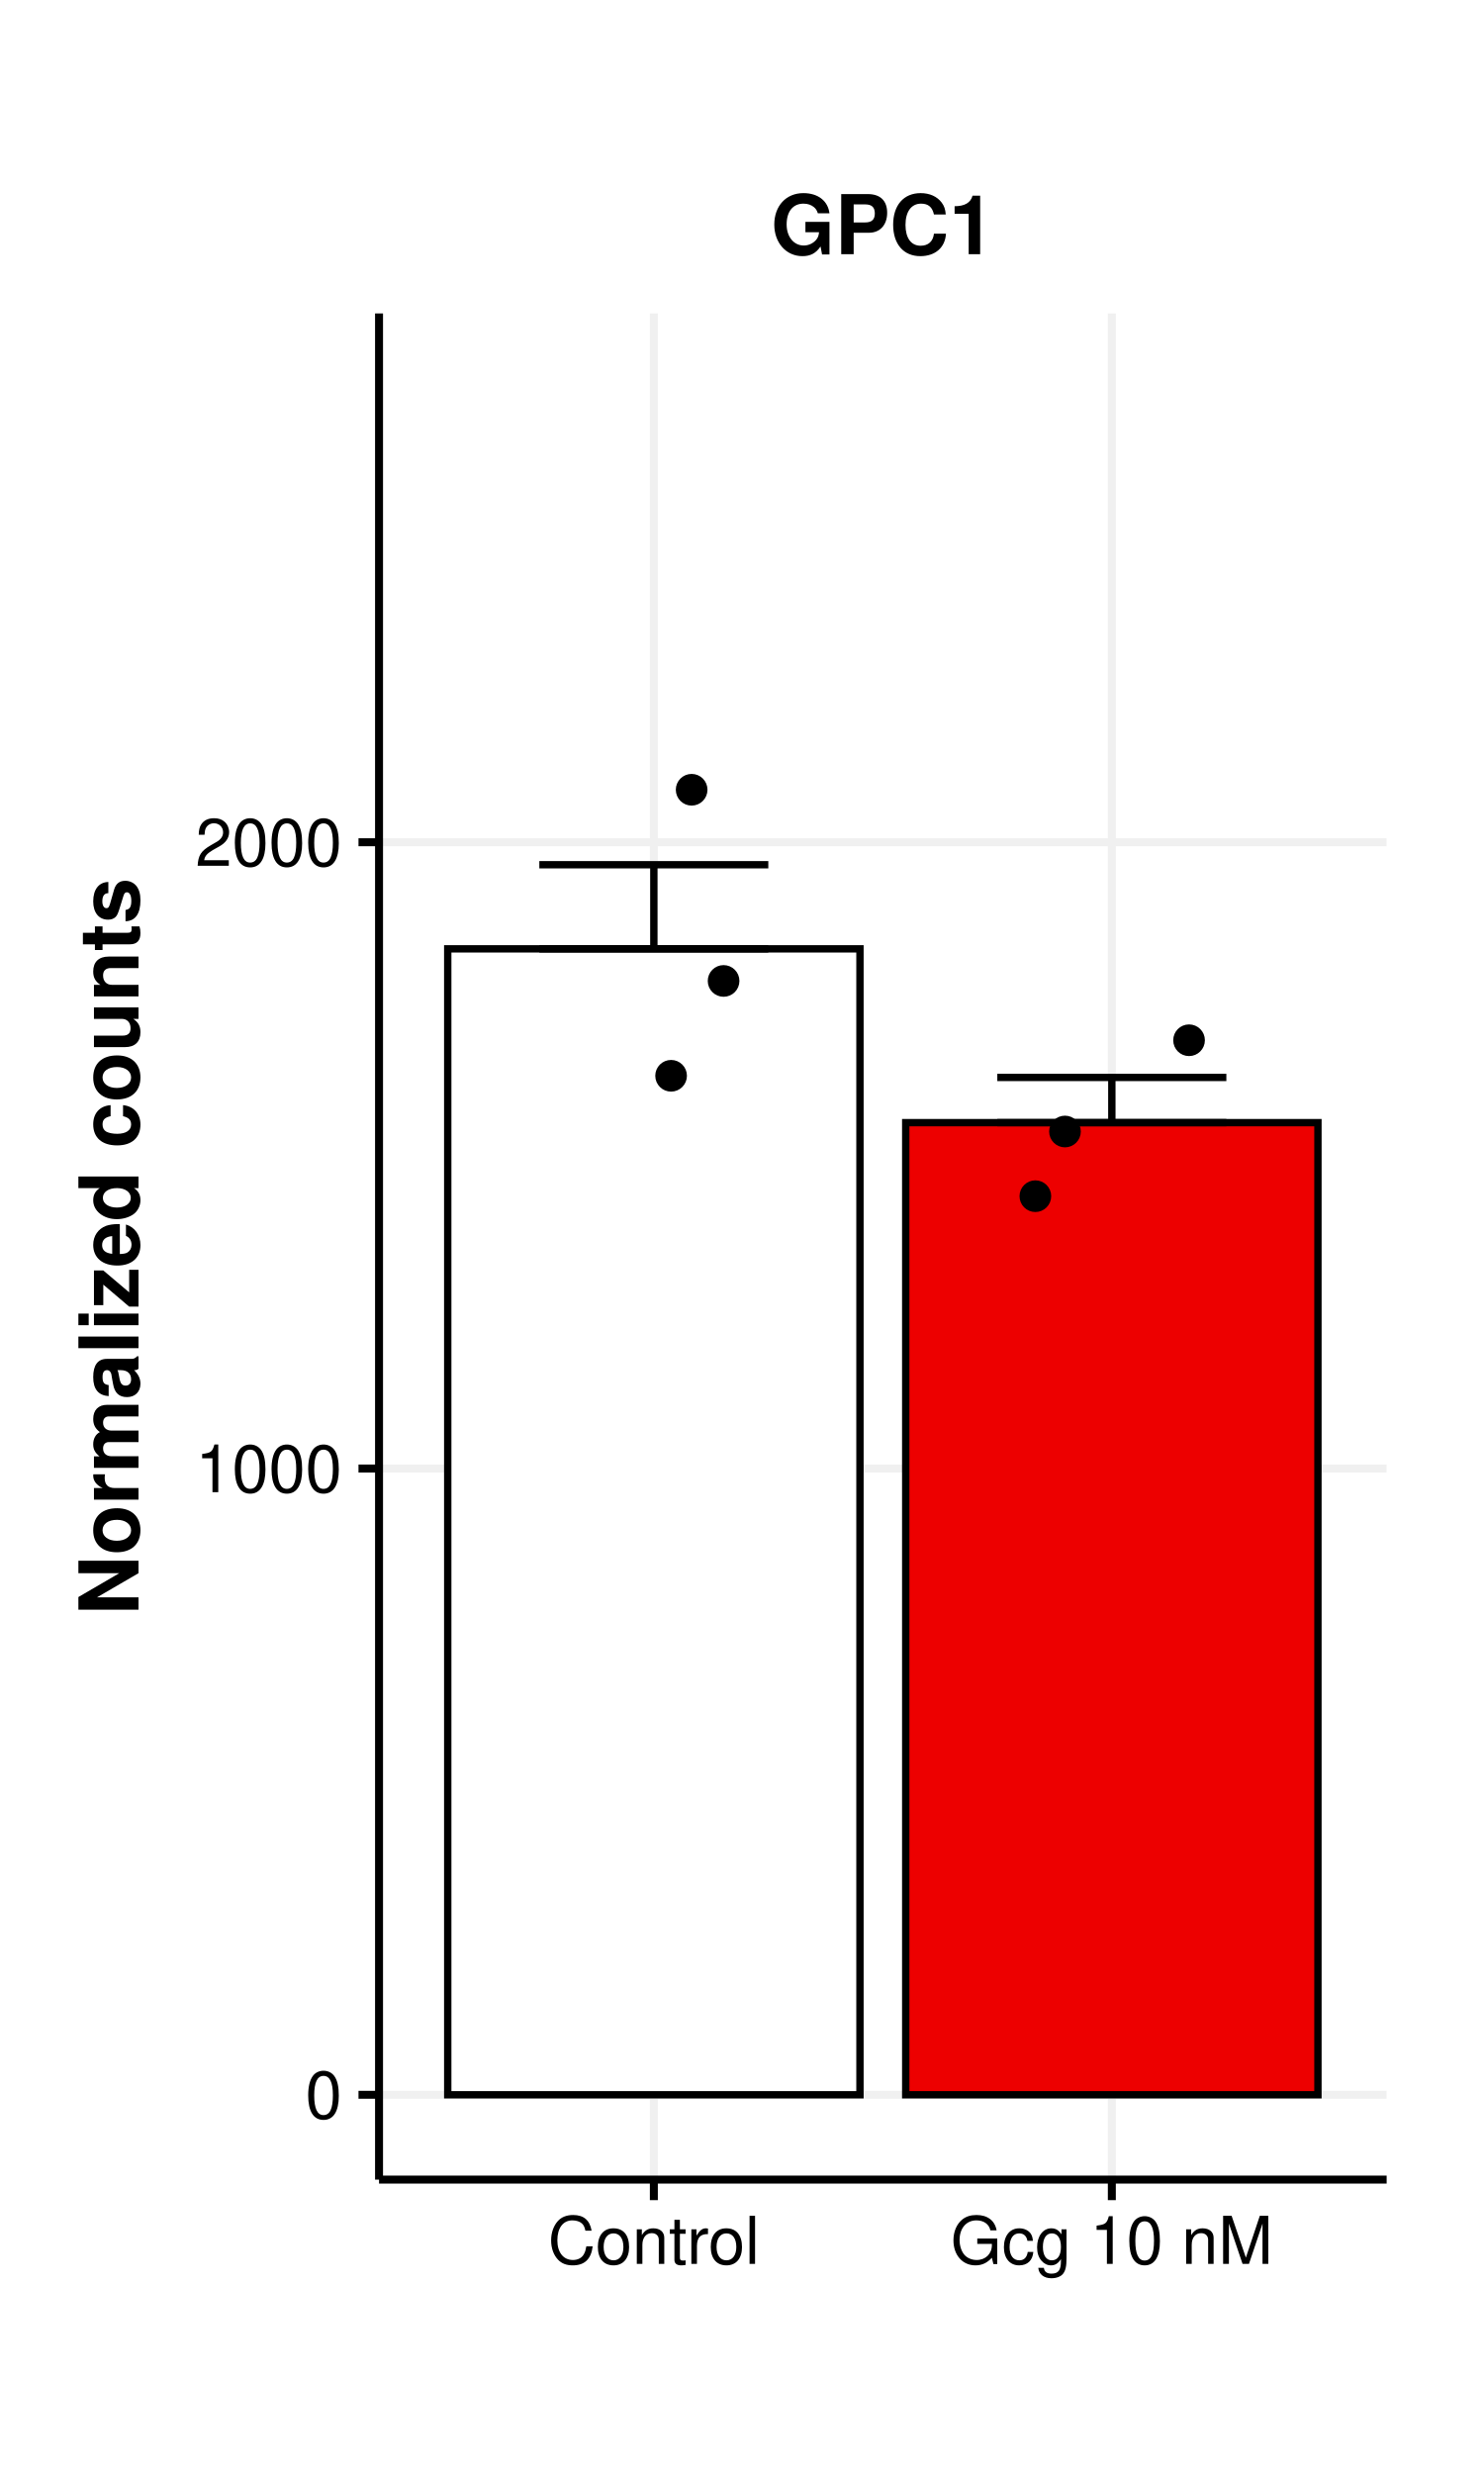
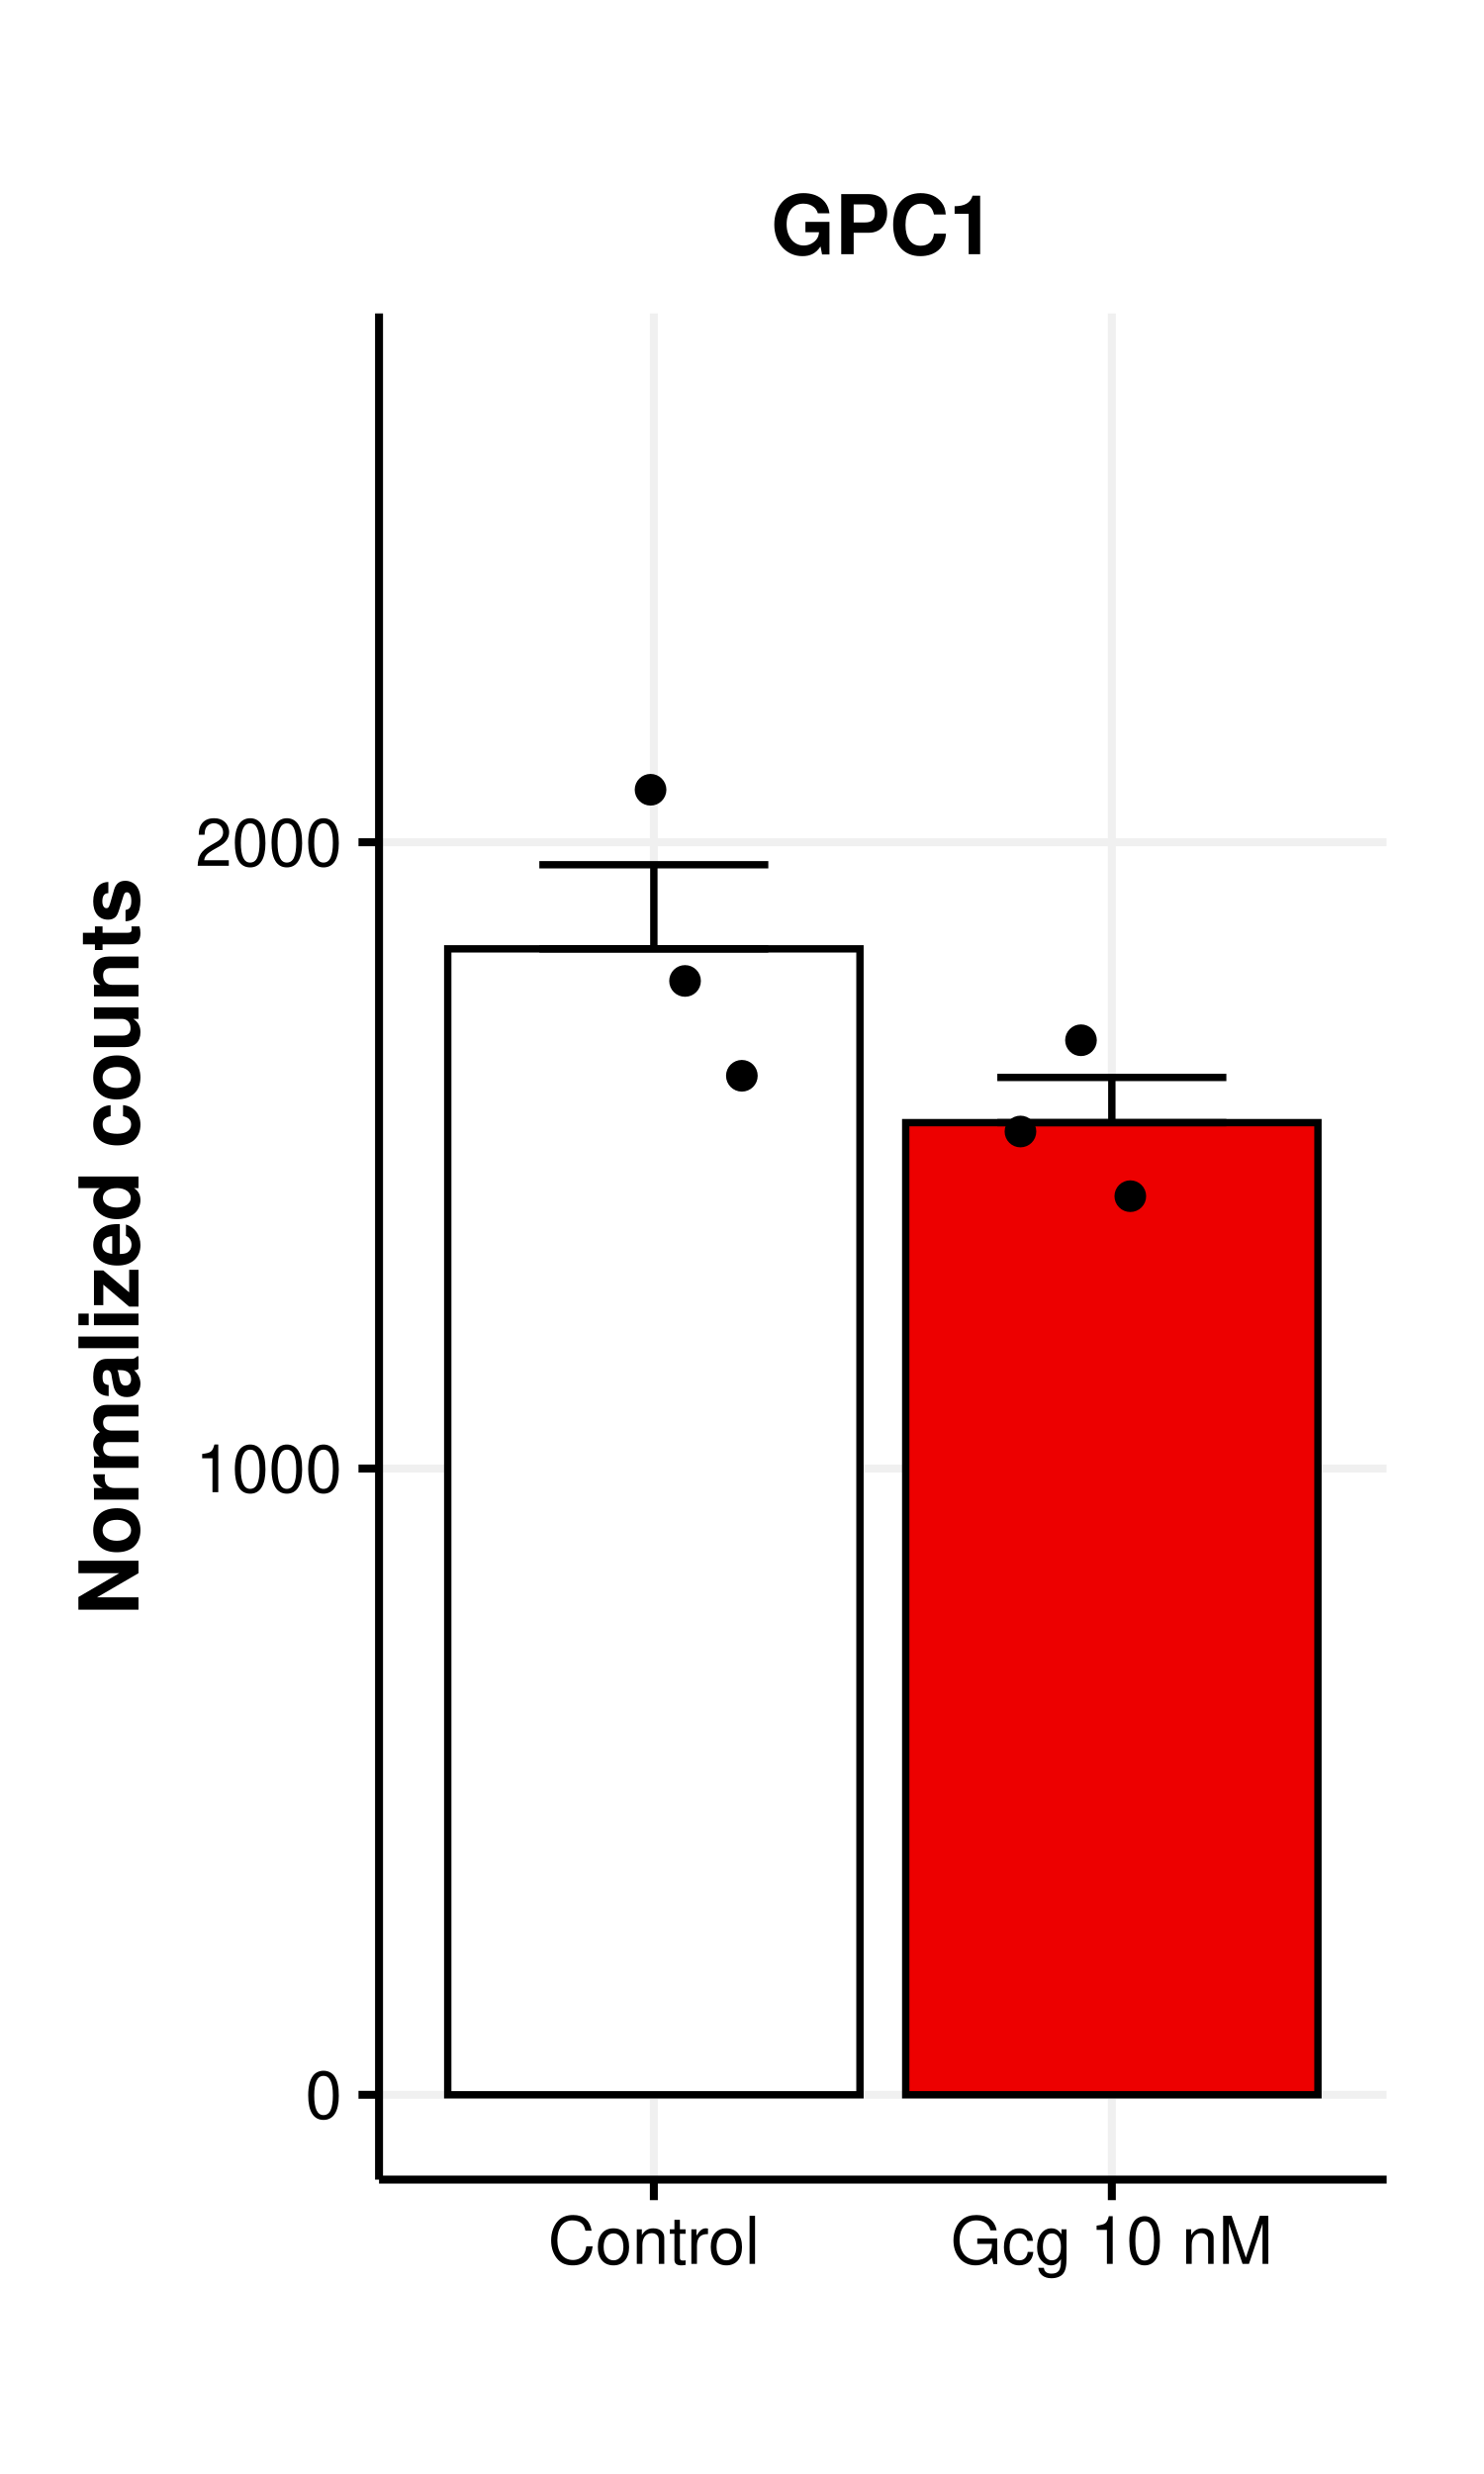
<svg xmlns="http://www.w3.org/2000/svg" class="svglite" width="216.00pt" height="360.00pt" viewBox="0 0 216.00 360.00">
  <defs>
    <style type="text/css">
    .svglite line, .svglite polyline, .svglite polygon, .svglite path, .svglite rect, .svglite circle {
      fill: none;
      stroke: #000000;
      stroke-linecap: round;
      stroke-linejoin: round;
      stroke-miterlimit: 10.00;
    }
    .svglite text {
      white-space: pre;
    }
  </style>
  </defs>
  <rect width="100%" height="100%" style="stroke: none; fill: #FFFFFF;" />
  <defs>
    <clipPath id="cpMC4wMHwyMTYuMDB8MC4wMHwzNjAuMDA=">
      <rect x="0.00" y="0.00" width="216.00" height="360.00" />
    </clipPath>
  </defs>
  <g clip-path="url(#cpMC4wMHwyMTYuMDB8MC4wMHwzNjAuMDA=)">
    <rect x="0.00" y="0.00" width="216.00" height="360.00" style="stroke-width: 1.16; stroke: none; fill: #FFFFFF;" />
  </g>
  <defs>
    <clipPath id="cpNTUuMTd8MjAxLjgzfDQ1LjYxfDMxNy4xNg==">
      <rect x="55.17" y="45.61" width="146.65" height="271.55" />
    </clipPath>
  </defs>
  <g clip-path="url(#cpNTUuMTd8MjAxLjgzfDQ1LjYxfDMxNy4xNg==)">
    <rect x="55.17" y="45.61" width="146.65" height="271.55" style="stroke-width: 1.16; stroke: none; fill: #FFFFFF;" />
    <polyline points="55.17,304.82 201.83,304.82 " style="stroke-width: 1.16; stroke: #F0F0F0; stroke-linecap: butt;" />
    <polyline points="55.17,213.69 201.83,213.69 " style="stroke-width: 1.16; stroke: #F0F0F0; stroke-linecap: butt;" />
    <polyline points="55.17,122.56 201.83,122.56 " style="stroke-width: 1.16; stroke: #F0F0F0; stroke-linecap: butt;" />
    <polyline points="95.17,317.16 95.17,45.61 " style="stroke-width: 1.16; stroke: #F0F0F0; stroke-linecap: butt;" />
    <polyline points="161.83,317.16 161.83,45.61 " style="stroke-width: 1.16; stroke: #F0F0F0; stroke-linecap: butt;" />
    <rect x="65.17" y="138.07" width="60.00" height="166.75" style="stroke-width: 1.07; stroke-linecap: butt; stroke-linejoin: miter; fill: #FFFFFF;" />
    <rect x="131.83" y="163.36" width="60.00" height="141.46" style="stroke-width: 1.07; stroke-linecap: butt; stroke-linejoin: miter; fill: #ED0000;" />
    <polyline points="78.50,125.83 111.83,125.83 " style="stroke-width: 1.07; stroke-linecap: butt;" />
    <polyline points="95.17,125.83 95.17,138.07 " style="stroke-width: 1.07; stroke-linecap: butt;" />
    <polyline points="78.50,138.07 111.83,138.07 " style="stroke-width: 1.07; stroke-linecap: butt;" />
    <polyline points="145.16,156.78 178.50,156.78 " style="stroke-width: 1.07; stroke-linecap: butt;" />
    <polyline points="161.83,156.78 161.83,163.36 " style="stroke-width: 1.07; stroke-linecap: butt;" />
    <polyline points="145.16,163.36 178.50,163.36 " style="stroke-width: 1.07; stroke-linecap: butt;" />
-     <circle cx="173.07" cy="151.37" r="1.95" style="stroke-width: 0.71; fill: #000000;" />
-     <circle cx="150.70" cy="174.06" r="1.95" style="stroke-width: 0.71; fill: #000000;" />
-     <circle cx="155.01" cy="164.65" r="1.95" style="stroke-width: 0.71; fill: #000000;" />
-     <circle cx="100.67" cy="114.92" r="1.95" style="stroke-width: 0.71; fill: #000000;" />
-     <circle cx="105.32" cy="142.74" r="1.95" style="stroke-width: 0.71; fill: #000000;" />
-     <circle cx="97.68" cy="156.54" r="1.95" style="stroke-width: 0.71; fill: #000000;" />
+     <circle cx="157.34" cy="151.37" r="1.95" style="stroke-width: 0.71; fill: #000000;" />
+     <circle cx="164.52" cy="174.06" r="1.95" style="stroke-width: 0.71; fill: #000000;" />
+     <circle cx="148.53" cy="164.65" r="1.95" style="stroke-width: 0.71; fill: #000000;" />
+     <circle cx="94.69" cy="114.92" r="1.95" style="stroke-width: 0.71; fill: #000000;" />
+     <circle cx="99.71" cy="142.74" r="1.95" style="stroke-width: 0.71; fill: #000000;" />
+     <circle cx="107.98" cy="156.54" r="1.95" style="stroke-width: 0.71; fill: #000000;" />
    <rect x="55.17" y="45.61" width="146.65" height="271.55" style="stroke-width: 1.16; stroke: none;" />
  </g>
  <g clip-path="url(#cpMC4wMHwyMTYuMDB8MC4wMHwzNjAuMDA=)">
    <polyline points="55.17,317.16 55.17,45.61 " style="stroke-width: 1.16; stroke-linecap: butt;" />
    <text x="49.79" y="308.26" text-anchor="end" style="font-size: 9.60px; font-family: &quot;Helvetica&quot;;" textLength="5.34px" lengthAdjust="spacingAndGlyphs">0</text>
    <text x="49.79" y="217.13" text-anchor="end" style="font-size: 9.60px; font-family: &quot;Helvetica&quot;;" textLength="21.34px" lengthAdjust="spacingAndGlyphs">1000</text>
    <text x="49.79" y="126.00" text-anchor="end" style="font-size: 9.60px; font-family: &quot;Helvetica&quot;;" textLength="21.34px" lengthAdjust="spacingAndGlyphs">2000</text>
    <polyline points="52.18,304.82 55.17,304.82 " style="stroke-width: 1.16; stroke-linecap: butt;" />
    <polyline points="52.18,213.69 55.17,213.69 " style="stroke-width: 1.16; stroke-linecap: butt;" />
    <polyline points="52.18,122.56 55.17,122.56 " style="stroke-width: 1.16; stroke-linecap: butt;" />
    <polyline points="55.17,317.16 201.83,317.16 " style="stroke-width: 1.16; stroke-linecap: butt;" />
    <polyline points="95.17,320.15 95.17,317.16 " style="stroke-width: 1.16; stroke-linecap: butt;" />
    <polyline points="161.83,320.15 161.83,317.16 " style="stroke-width: 1.16; stroke-linecap: butt;" />
    <text x="95.17" y="329.42" text-anchor="middle" style="font-size: 9.60px; font-family: &quot;Helvetica&quot;;" textLength="30.92px" lengthAdjust="spacingAndGlyphs">Control</text>
    <text x="161.83" y="329.42" text-anchor="middle" style="font-size: 9.60px; font-family: &quot;Helvetica&quot;;" textLength="46.92px" lengthAdjust="spacingAndGlyphs">Gcg 10 nM</text>
    <text transform="translate(20.16,181.39) rotate(-90)" text-anchor="middle" style="font-size: 12.00px; font-weight: bold; font-family: &quot;Helvetica&quot;;" textLength="107.35px" lengthAdjust="spacingAndGlyphs">Normalized counts</text>
    <text x="128.50" y="36.99" text-anchor="middle" style="font-size: 12.00px; font-weight: bold; font-family: &quot;Helvetica&quot;;" textLength="32.68px" lengthAdjust="spacingAndGlyphs">GPC1</text>
  </g>
</svg>
